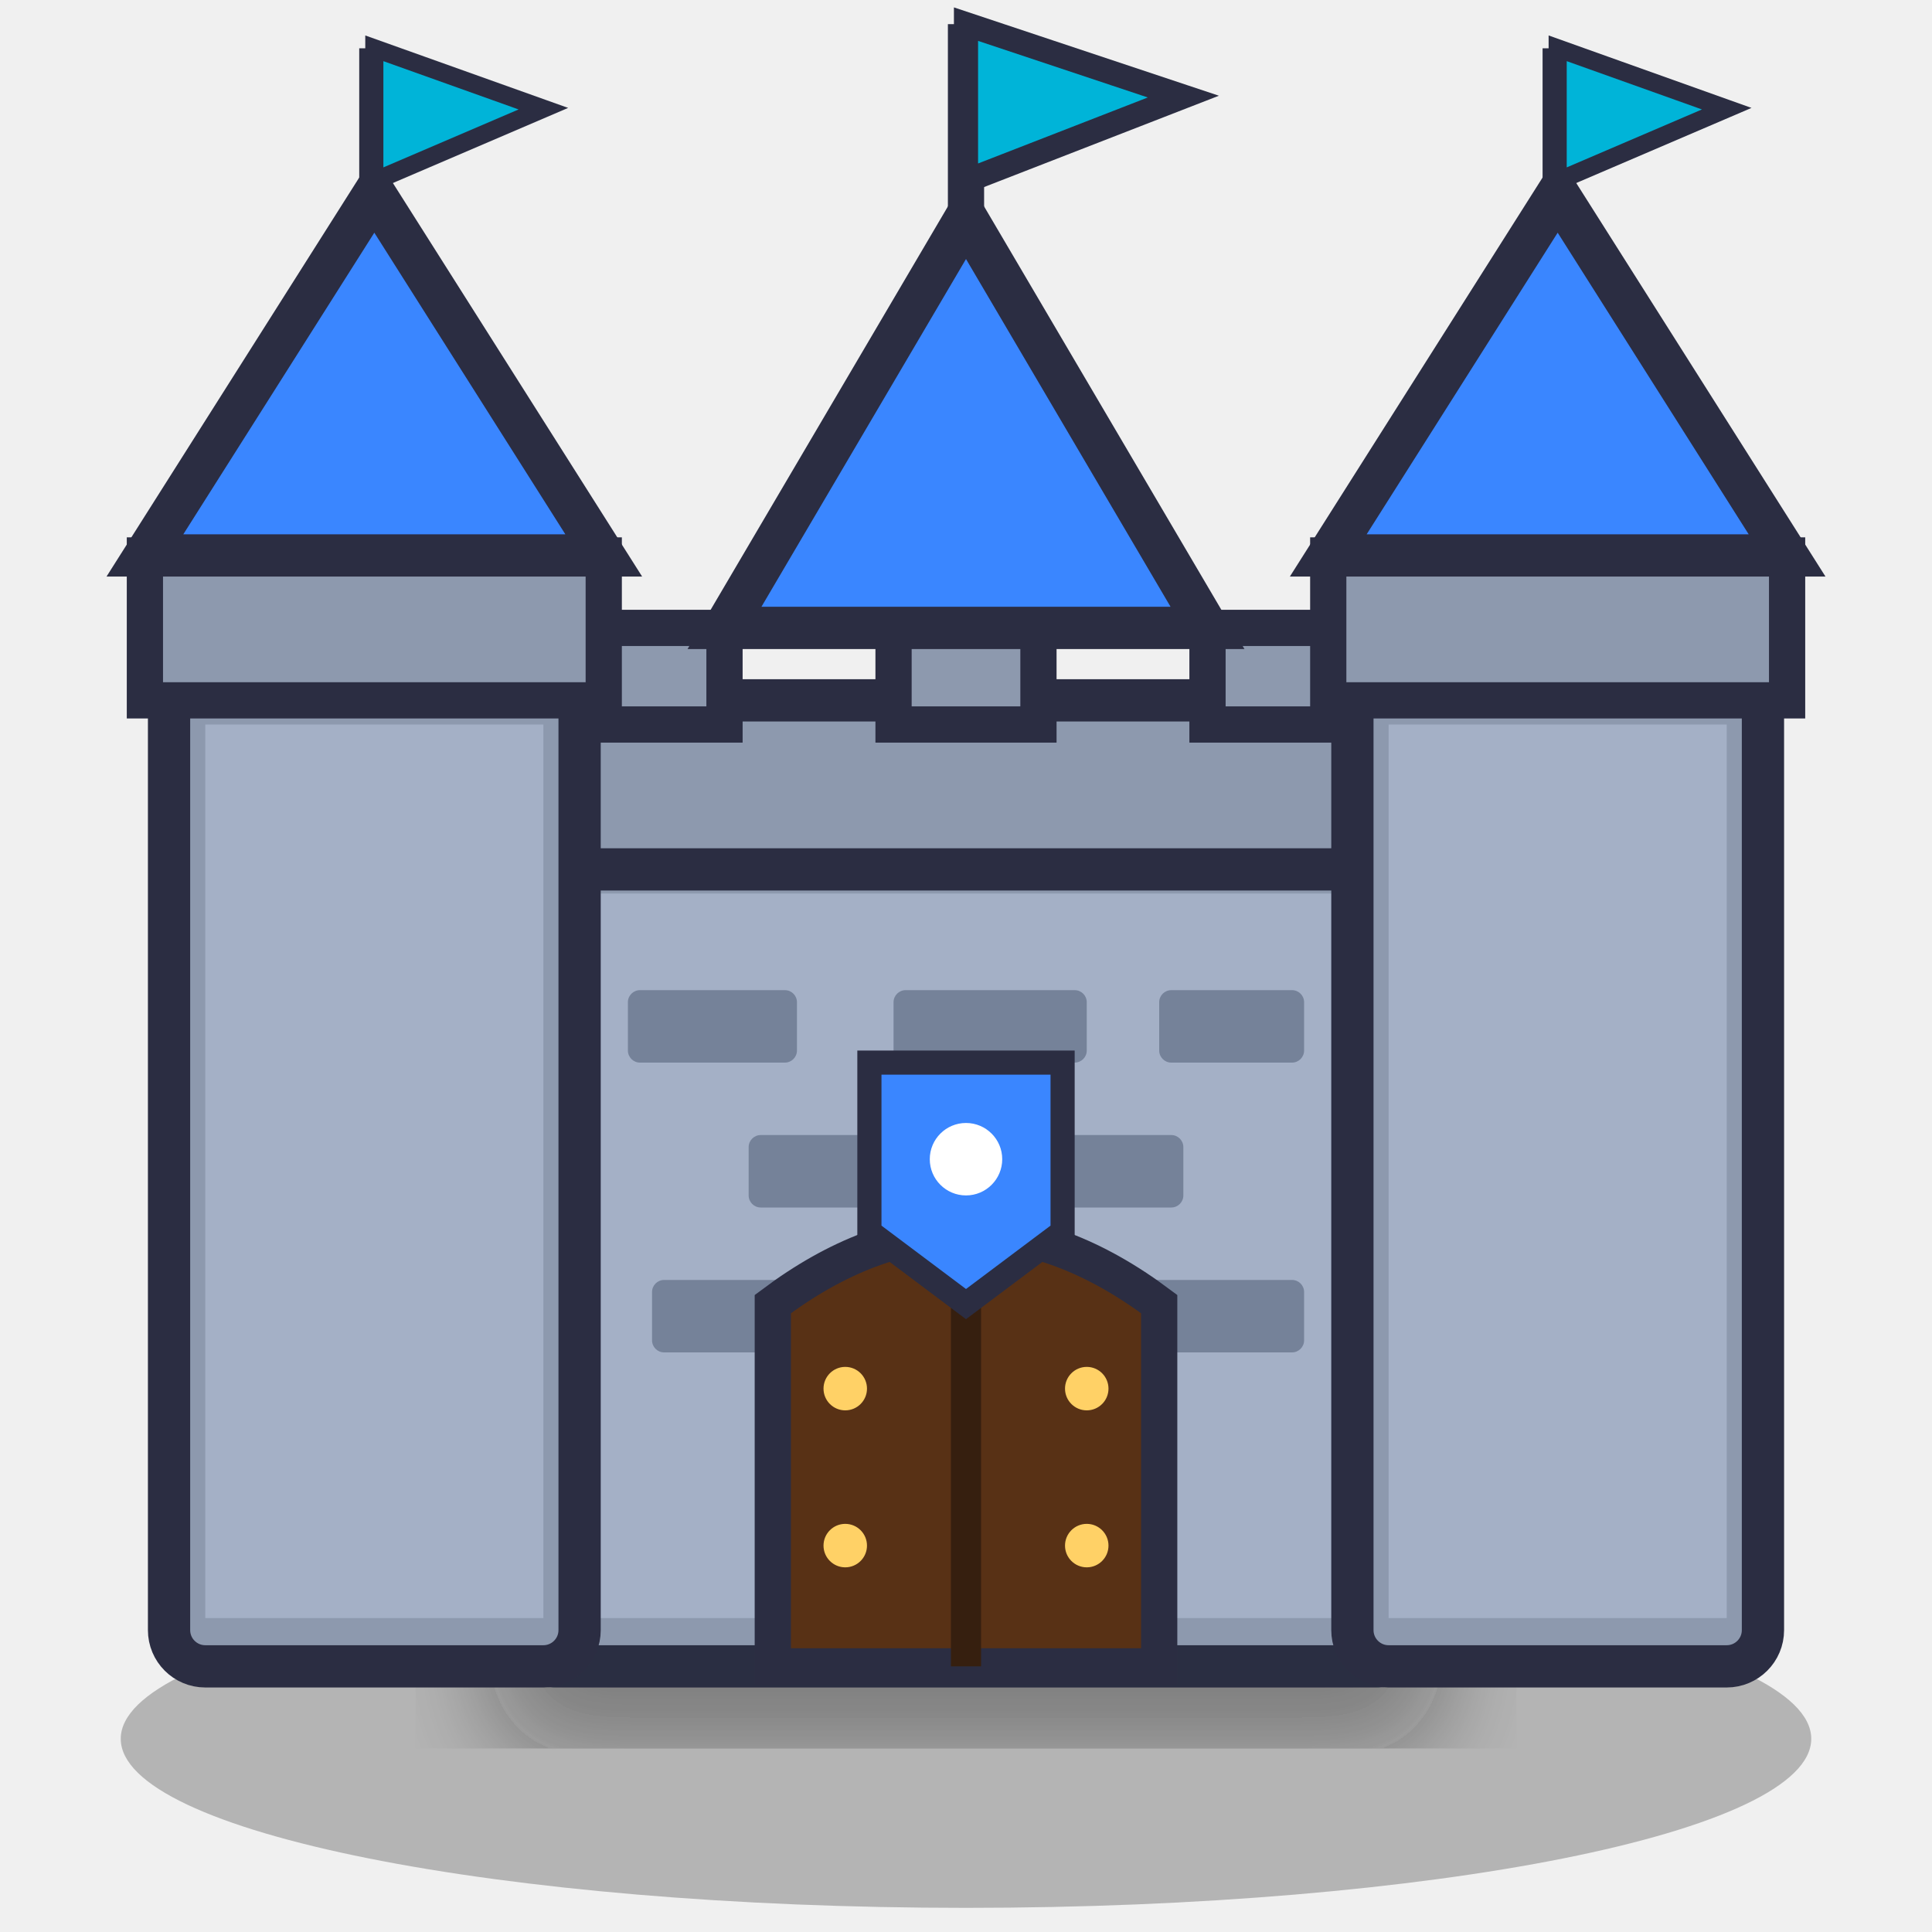
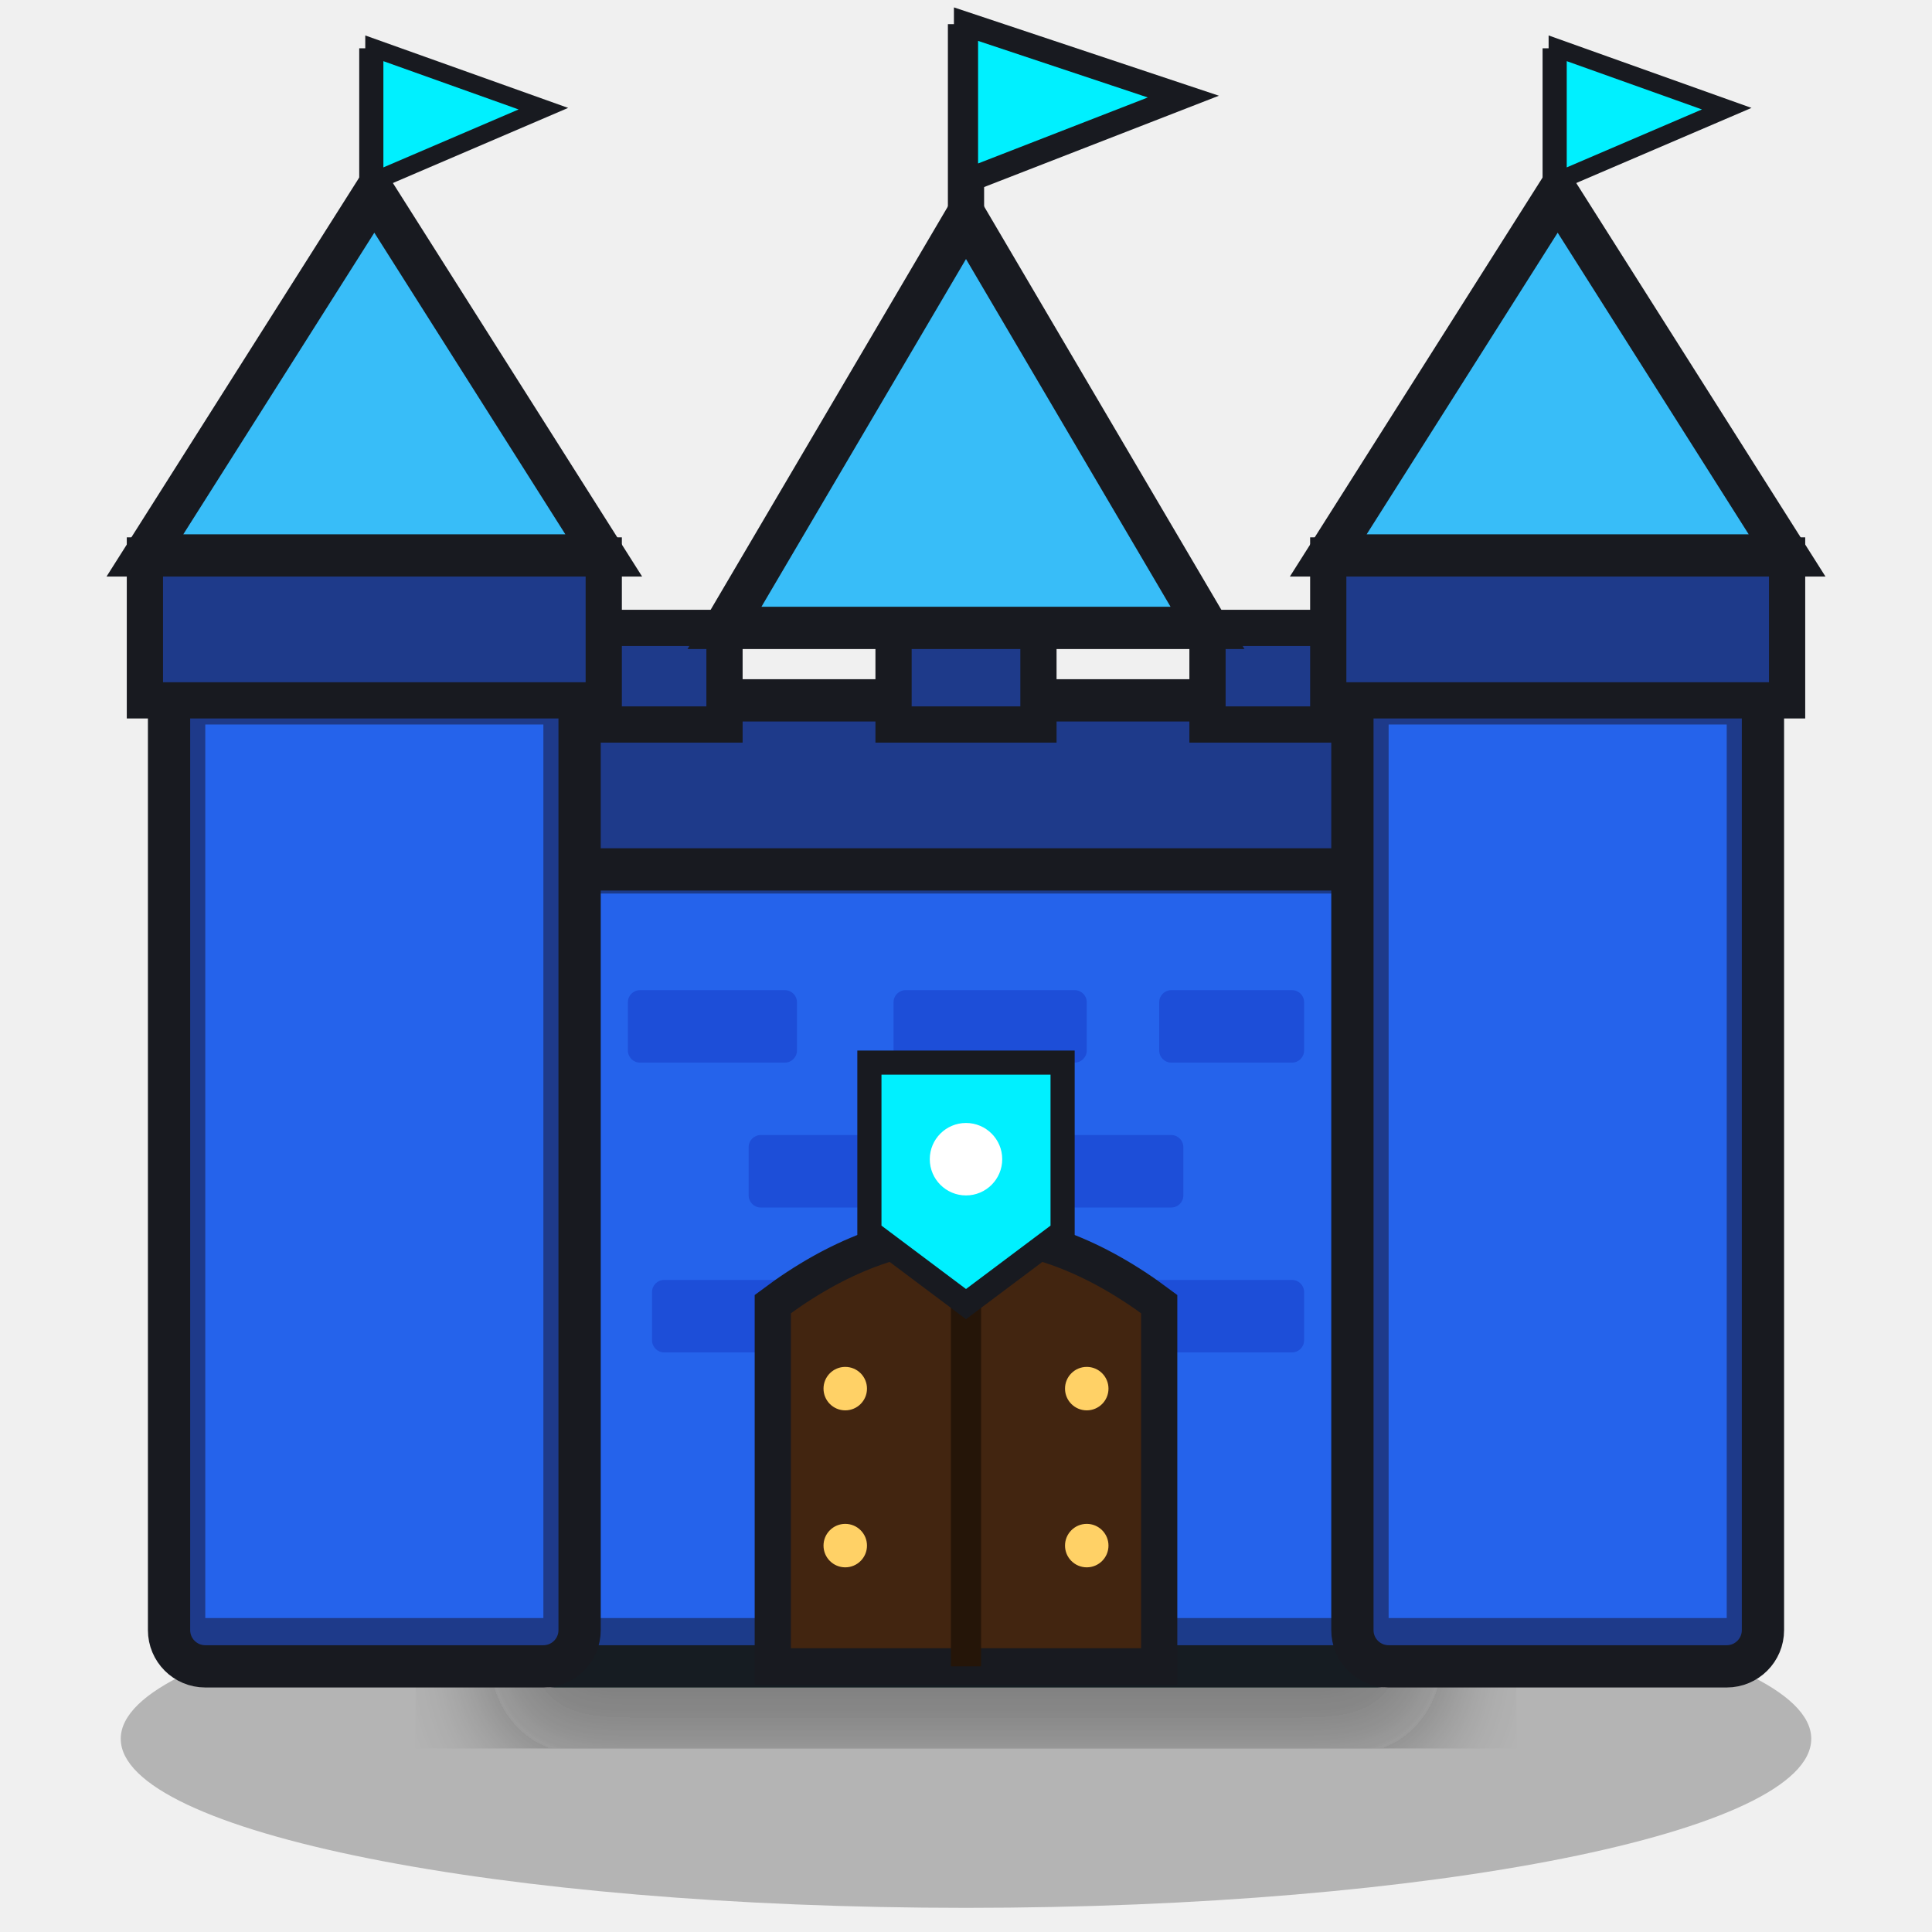
<svg xmlns="http://www.w3.org/2000/svg" viewBox="0 0 160 160" width="160" height="160">
  <defs>
    <filter id="shadow" x="-10%" y="-10%" width="120%" height="120%">
      <feDropShadow dx="0" dy="6" stdDeviation="4" flood-color="#141a24" flood-opacity="0.35" />
    </filter>
  </defs>
  <ellipse cx="80" cy="144" rx="70" ry="14" fill="#000000" opacity="0.25" />
-   <rect x="42" y="70" width="76" height="68" rx="4" fill="#8d99ae" stroke="#2b2d42" stroke-width="3.5" filter="url(#shadow)" />
-   <rect x="46" y="74" width="68" height="60" fill="#a4b0c6" />
-   <rect x="52" y="82" width="14" height="6" rx="1" fill="#758299" />
-   <rect x="74" y="82" width="16" height="6" rx="1" fill="#758299" />
-   <rect x="96" y="82" width="12" height="6" rx="1" fill="#758299" />
-   <rect x="62" y="94" width="16" height="6" rx="1" fill="#758299" />
-   <rect x="84" y="94" width="14" height="6" rx="1" fill="#758299" />
-   <rect x="54" y="106" width="14" height="6" rx="1" fill="#758299" />
-   <rect x="92" y="106" width="16" height="6" rx="1" fill="#758299" />
-   <rect x="40" y="58" width="80" height="14" fill="#8d99ae" stroke="#2b2d42" stroke-width="3.5" />
-   <rect x="48" y="52" width="12" height="8" fill="#8d99ae" stroke="#2b2d42" stroke-width="3" />
-   <rect x="74" y="52" width="12" height="8" fill="#8d99ae" stroke="#2b2d42" stroke-width="3" />
-   <rect x="100" y="52" width="12" height="8" fill="#8d99ae" stroke="#2b2d42" stroke-width="3" />
-   <rect x="14" y="56" width="34" height="82" rx="3" fill="#8d99ae" stroke="#2b2d42" stroke-width="3.5" />
-   <rect x="17" y="60" width="28" height="74" fill="#a4b0c6" />
-   <rect x="12" y="46" width="38" height="12" fill="#8d99ae" stroke="#2b2d42" stroke-width="3" />
-   <path d="M12 46 L31 16 L50 46 Z" fill="#3a86ff" stroke="#2b2d42" stroke-width="3.5" />
-   <line x1="31" y1="16" x2="31" y2="4" stroke="#2b2d42" stroke-width="2.5" />
-   <path d="M31 4 L45 9 L31 15 Z" fill="#00b4d8" stroke="#2b2d42" stroke-width="1.5" />
-   <rect x="112" y="56" width="34" height="82" rx="3" fill="#8d99ae" stroke="#2b2d42" stroke-width="3.5" />
-   <rect x="115" y="60" width="28" height="74" fill="#a4b0c6" />
-   <rect x="110" y="46" width="38" height="12" fill="#8d99ae" stroke="#2b2d42" stroke-width="3" />
-   <path d="M110 46 L129 16 L148 46 Z" fill="#3a86ff" stroke="#2b2d42" stroke-width="3.5" />
-   <line x1="129" y1="16" x2="129" y2="4" stroke="#2b2d42" stroke-width="2.5" />
-   <path d="M129 4 L143 9 L129 15 Z" fill="#00b4d8" stroke="#2b2d42" stroke-width="1.5" />
-   <path d="M60 52 L80 18 L100 52 Z" fill="#3a86ff" stroke="#2b2d42" stroke-width="3.5" />
-   <line x1="80" y1="18" x2="80" y2="2" stroke="#2b2d42" stroke-width="3" />
-   <path d="M80 2 L98 8 L80 15 Z" fill="#00b4d8" stroke="#2b2d42" stroke-width="2" />
-   <path d="M64 138 L64 108 Q80 96 96 108 L96 138 Z" fill="#583115" stroke="#2b2d42" stroke-width="3" />
-   <line x1="80" y1="102" x2="80" y2="138" stroke="#361f0f" stroke-width="2.5" />
+   <rect x="42" y="70" width="76" height="68" rx="4" fill="#1e3a8a" stroke="#181a20" stroke-width="3.5" filter="url(#shadow)" />
+   <rect x="46" y="74" width="68" height="60" fill="#2563eb" />
+   <rect x="52" y="82" width="14" height="6" rx="1" fill="#1d4ed8" />
+   <rect x="74" y="82" width="16" height="6" rx="1" fill="#1d4ed8" />
+   <rect x="96" y="82" width="12" height="6" rx="1" fill="#1d4ed8" />
+   <rect x="62" y="94" width="16" height="6" rx="1" fill="#1d4ed8" />
+   <rect x="84" y="94" width="14" height="6" rx="1" fill="#1d4ed8" />
+   <rect x="54" y="106" width="14" height="6" rx="1" fill="#1d4ed8" />
+   <rect x="92" y="106" width="16" height="6" rx="1" fill="#1d4ed8" />
+   <rect x="40" y="58" width="80" height="14" fill="#1e3a8a" stroke="#181a20" stroke-width="3.5" />
+   <rect x="48" y="52" width="12" height="8" fill="#1e3a8a" stroke="#181a20" stroke-width="3" />
+   <rect x="74" y="52" width="12" height="8" fill="#1e3a8a" stroke="#181a20" stroke-width="3" />
+   <rect x="100" y="52" width="12" height="8" fill="#1e3a8a" stroke="#181a20" stroke-width="3" />
+   <rect x="14" y="56" width="34" height="82" rx="3" fill="#1e3a8a" stroke="#181a20" stroke-width="3.5" />
+   <rect x="17" y="60" width="28" height="74" fill="#2563eb" />
+   <rect x="12" y="46" width="38" height="12" fill="#1e3a8a" stroke="#181a20" stroke-width="3" />
+   <path d="M12 46 L31 16 L50 46 Z" fill="#38bdf8" stroke="#181a20" stroke-width="3.5" />
+   <line x1="31" y1="16" x2="31" y2="4" stroke="#181a20" stroke-width="2.5" />
+   <path d="M31 4 L45 9 L31 15 Z" fill="#00f0ff" stroke="#181a20" stroke-width="1.5" />
+   <rect x="112" y="56" width="34" height="82" rx="3" fill="#1e3a8a" stroke="#181a20" stroke-width="3.5" />
+   <rect x="115" y="60" width="28" height="74" fill="#2563eb" />
+   <rect x="110" y="46" width="38" height="12" fill="#1e3a8a" stroke="#181a20" stroke-width="3" />
+   <path d="M110 46 L129 16 L148 46 Z" fill="#38bdf8" stroke="#181a20" stroke-width="3.5" />
+   <line x1="129" y1="16" x2="129" y2="4" stroke="#181a20" stroke-width="2.5" />
+   <path d="M129 4 L143 9 L129 15 Z" fill="#00f0ff" stroke="#181a20" stroke-width="1.5" />
+   <path d="M60 52 L80 18 L100 52 Z" fill="#38bdf8" stroke="#181a20" stroke-width="3.5" />
+   <line x1="80" y1="18" x2="80" y2="2" stroke="#181a20" stroke-width="3" />
+   <path d="M80 2 L98 8 L80 15 Z" fill="#00f0ff" stroke="#181a20" stroke-width="2" />
+   <path d="M64 138 L64 108 Q80 96 96 108 L96 138 Z" fill="#422510" stroke="#181a20" stroke-width="3" />
+   <line x1="80" y1="102" x2="80" y2="138" stroke="#251508" stroke-width="2.5" />
  <circle cx="70" cy="115" r="1.8" fill="#ffd166" />
  <circle cx="70" cy="128" r="1.8" fill="#ffd166" />
  <circle cx="90" cy="115" r="1.8" fill="#ffd166" />
  <circle cx="90" cy="128" r="1.8" fill="#ffd166" />
-   <path d="M72 88 L88 88 L88 102 L80 108 L72 102 Z" fill="#3a86ff" stroke="#2b2d42" stroke-width="2" />
+   <path d="M72 88 L88 88 L88 102 L80 108 L72 102 Z" fill="#00f0ff" stroke="#181a20" stroke-width="2" />
  <circle cx="80" cy="96" r="3" fill="#ffffff" />
</svg>
